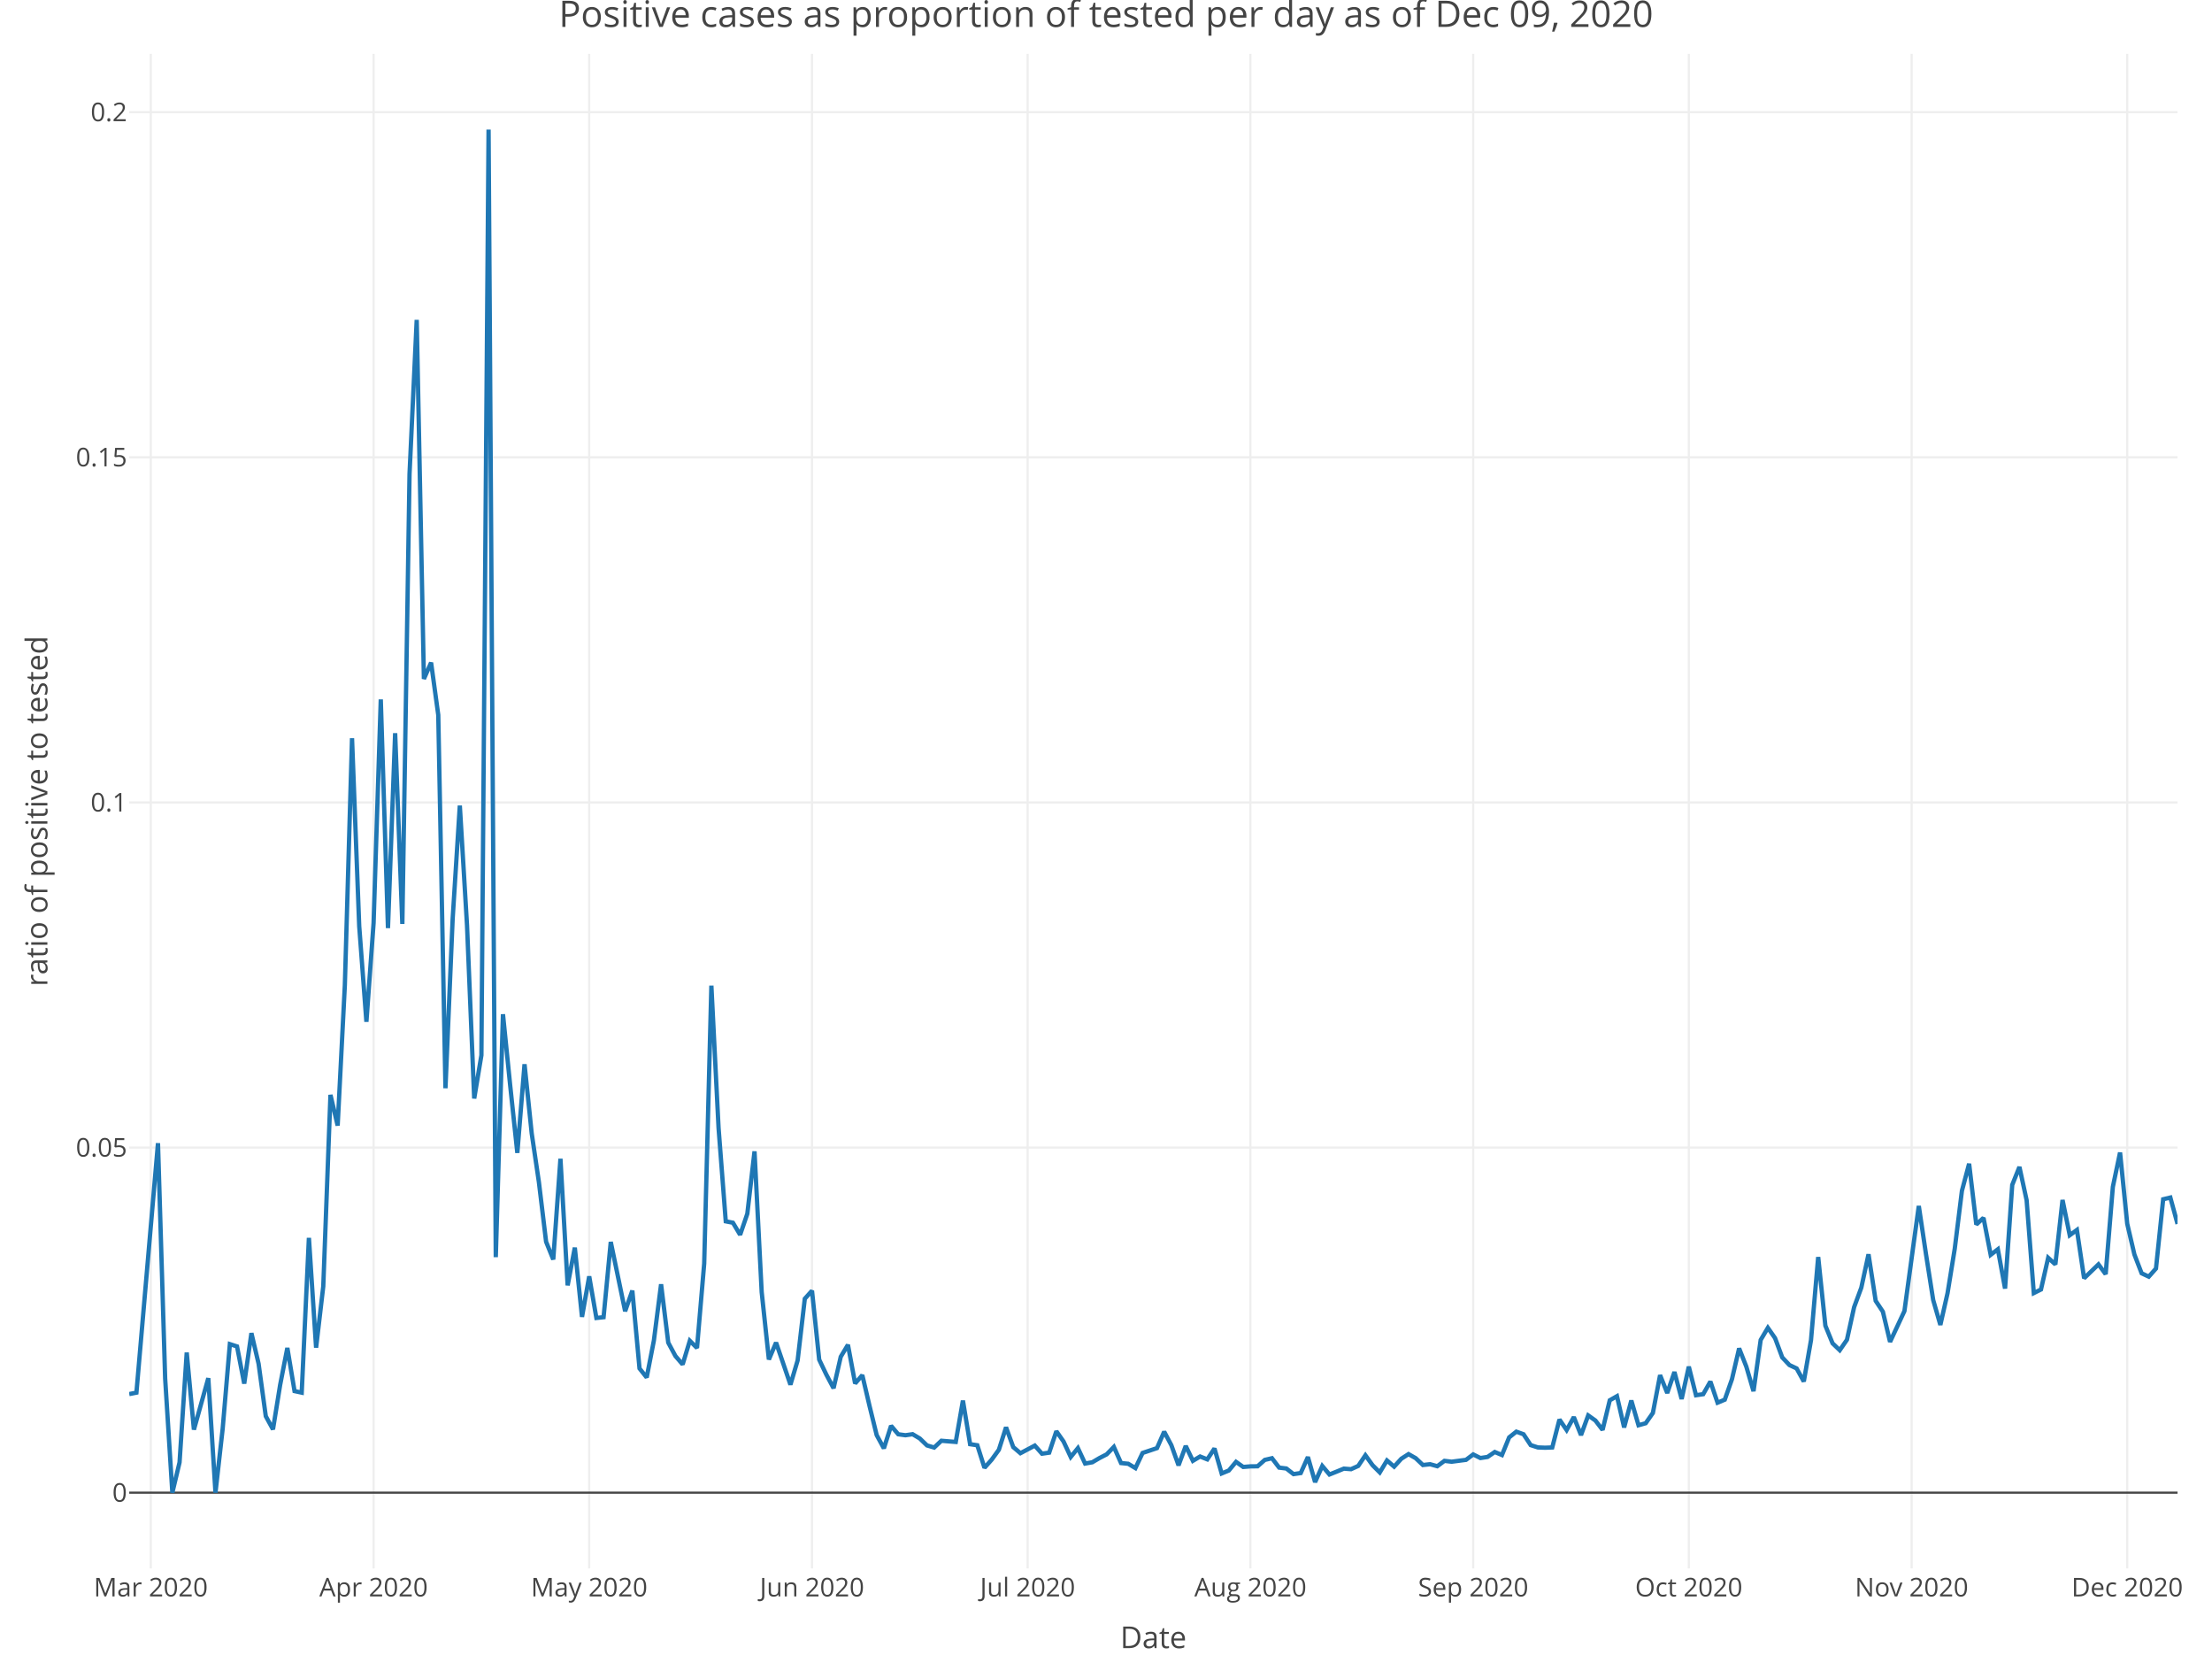
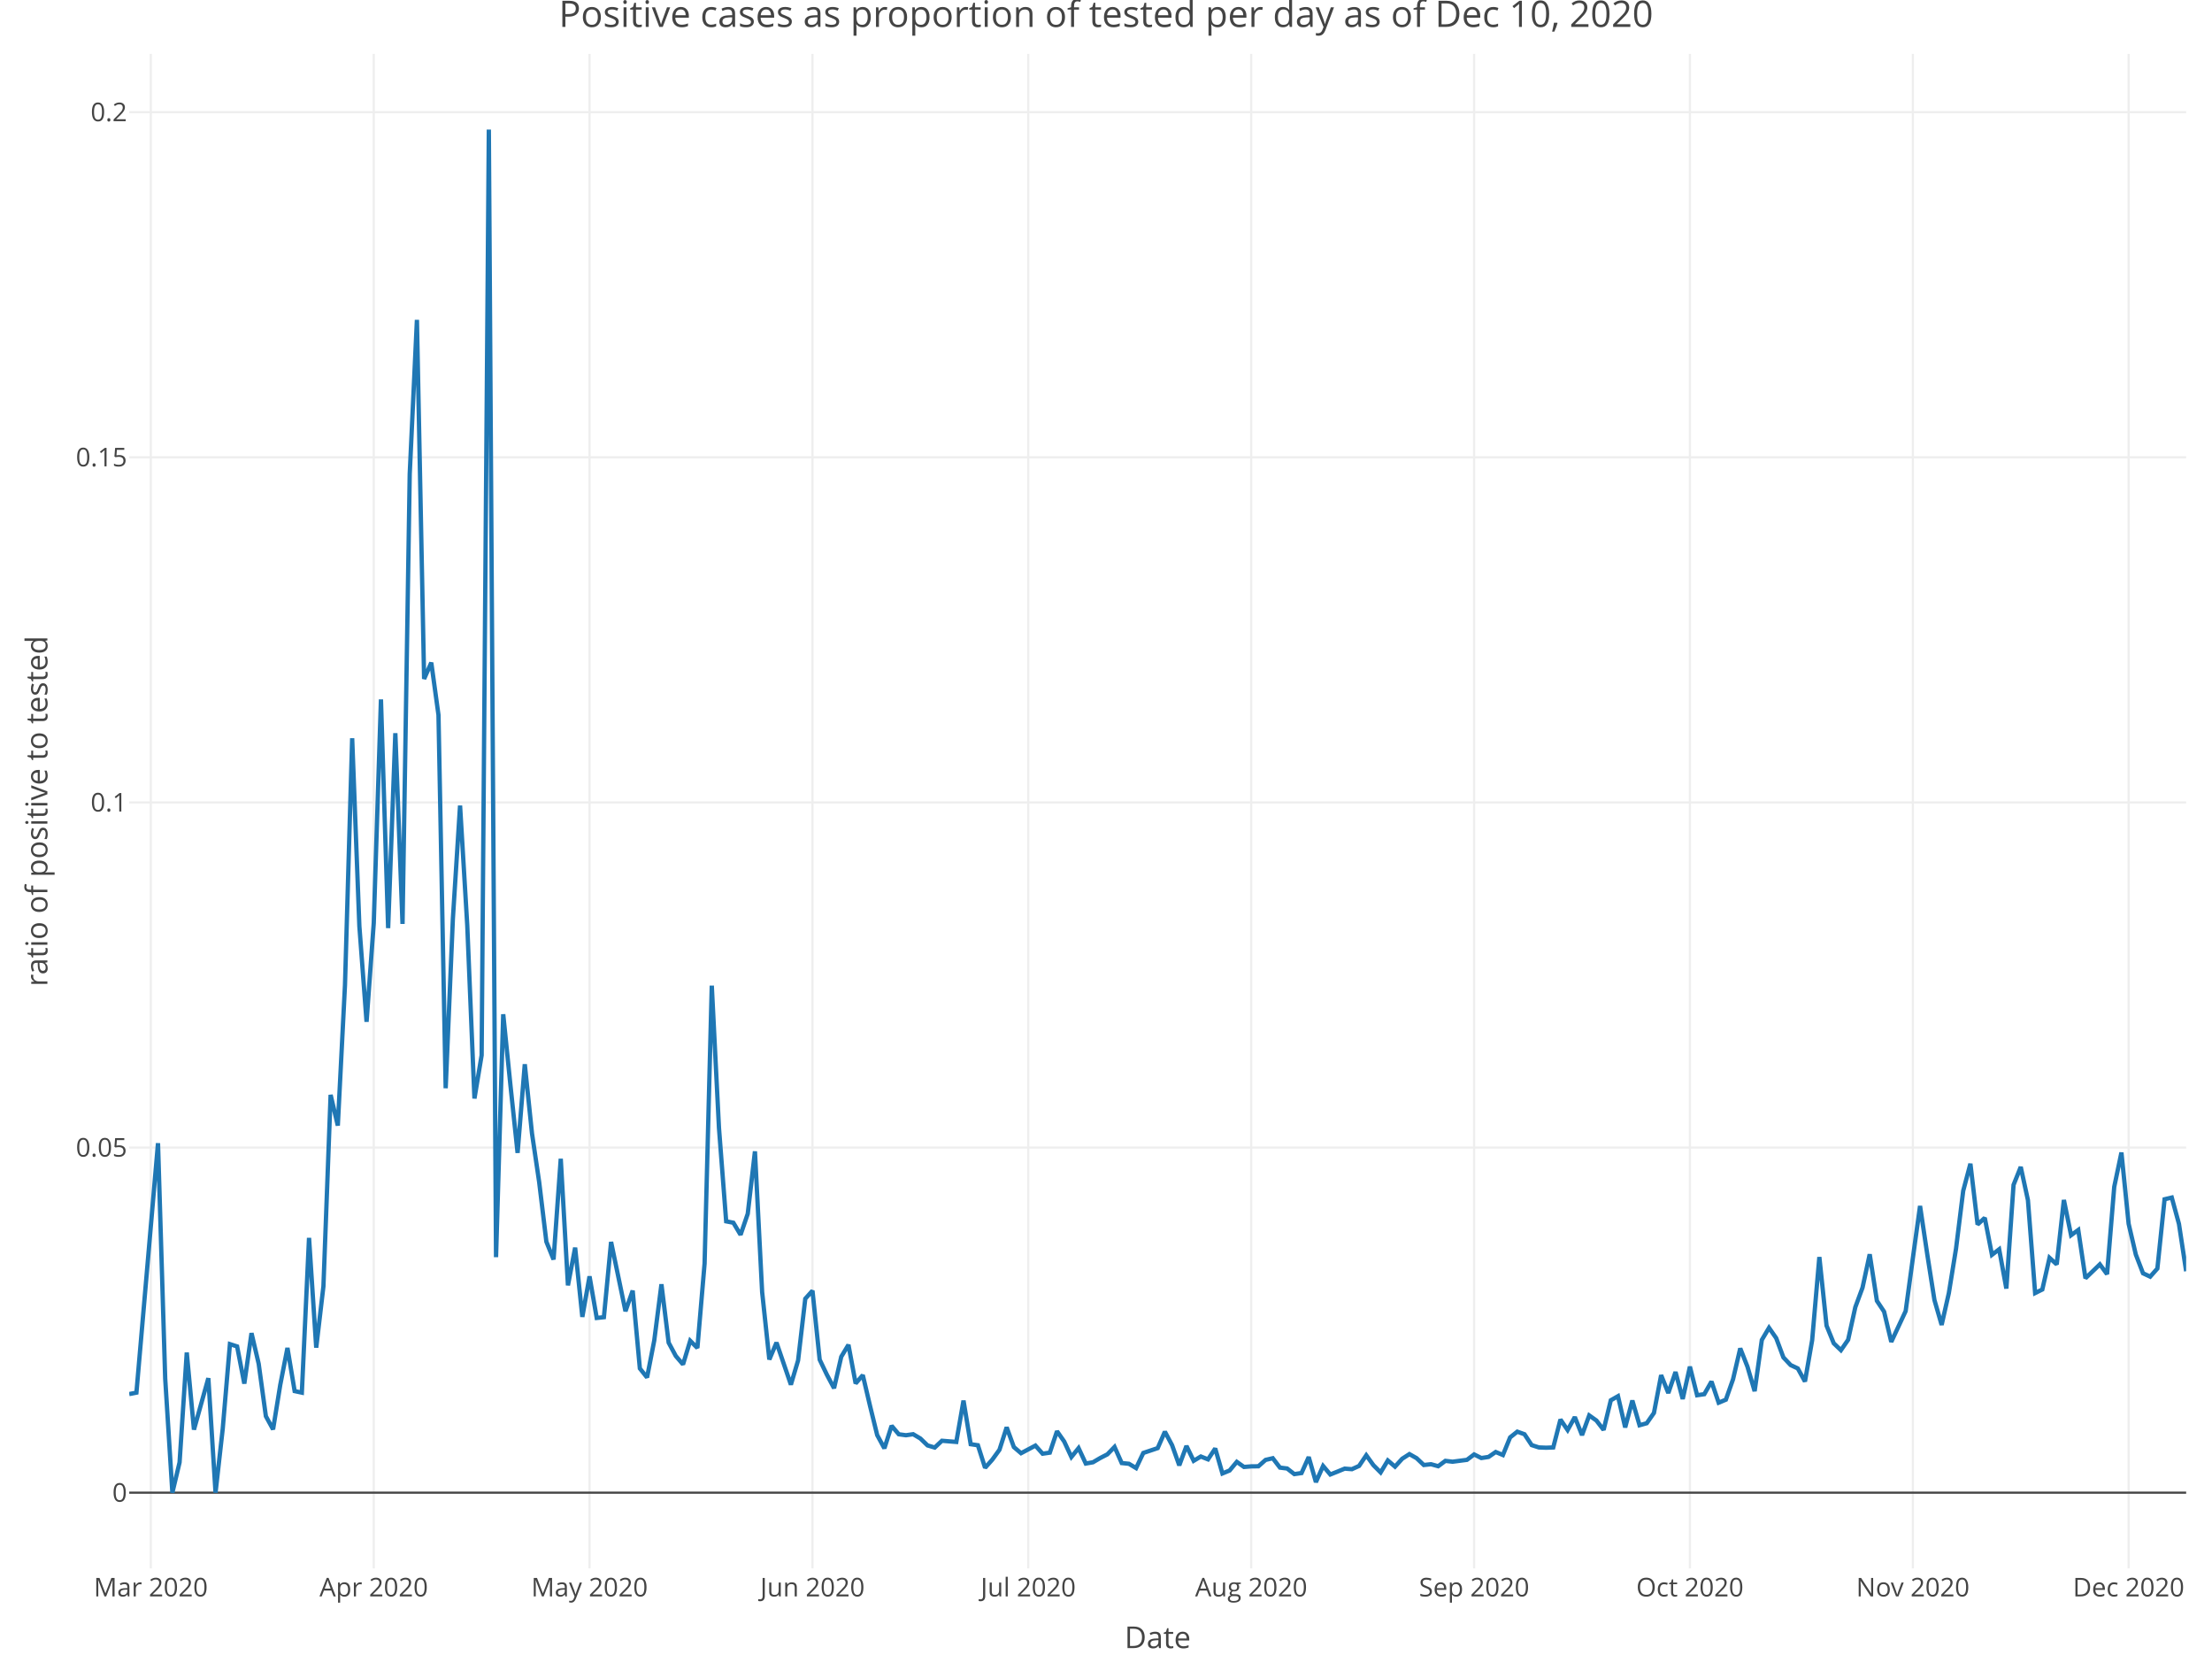
<svg xmlns="http://www.w3.org/2000/svg" class="main-svg" width="1027" height="768" style="" viewBox="0 0 1027 768">
  <rect x="0" y="0" width="1027" height="768" style="fill: rgb(255, 255, 255); fill-opacity: 1;" />
-   <defs id="defs-a46f1d">
+   <defs id="defs-98731b">
    <g class="clips">
-       <clipPath id="clipa46f1dxyplot" class="plotclip">
-         <rect width="951" height="703" />
+       <clipPath id="clip98731bxyplot" class="plotclip">
+         <rect width="955" height="703" />
      </clipPath>
-       <clipPath class="axesclip" id="clipa46f1dx">
-         <rect x="60" y="0" width="951" height="768" />
+       <clipPath class="axesclip" id="clip98731bx">
+         <rect x="60" y="0" width="955" height="768" />
      </clipPath>
-       <clipPath class="axesclip" id="clipa46f1dy">
+       <clipPath class="axesclip" id="clip98731by">
        <rect x="0" y="25" width="1027" height="703" />
      </clipPath>
-       <clipPath class="axesclip" id="clipa46f1dxy">
-         <rect x="60" y="25" width="951" height="703" />
+       <clipPath class="axesclip" id="clip98731bxy">
+         <rect x="60" y="25" width="955" height="703" />
      </clipPath>
    </g>
    <g class="gradients" />
  </defs>
  <g class="bglayer" />
  <g class="layer-below">
    <g class="imagelayer" />
    <g class="shapelayer" />
  </g>
  <g class="cartesianlayer">
    <g class="subplot xy">
      <g class="layer-subplot">
        <g class="shapelayer" />
        <g class="imagelayer" />
      </g>
      <g class="gridlayer">
        <g class="x">
-           <path class="xgrid crisp" transform="translate(70.01,0)" d="M0,25v703" style="stroke: rgb(238, 238, 238); stroke-opacity: 1; stroke-width: 1px;" />
-           <path class="xgrid crisp" transform="translate(173.45,0)" d="M0,25v703" style="stroke: rgb(238, 238, 238); stroke-opacity: 1; stroke-width: 1px;" />
-           <path class="xgrid crisp" transform="translate(273.56,0)" d="M0,25v703" style="stroke: rgb(238, 238, 238); stroke-opacity: 1; stroke-width: 1px;" />
-           <path class="xgrid crisp" transform="translate(377,0)" d="M0,25v703" style="stroke: rgb(238, 238, 238); stroke-opacity: 1; stroke-width: 1px;" />
-           <path class="xgrid crisp" transform="translate(477.11,0)" d="M0,25v703" style="stroke: rgb(238, 238, 238); stroke-opacity: 1; stroke-width: 1px;" />
-           <path class="xgrid crisp" transform="translate(580.55,0)" d="M0,25v703" style="stroke: rgb(238, 238, 238); stroke-opacity: 1; stroke-width: 1px;" />
-           <path class="xgrid crisp" transform="translate(683.99,0)" d="M0,25v703" style="stroke: rgb(238, 238, 238); stroke-opacity: 1; stroke-width: 1px;" />
-           <path class="xgrid crisp" transform="translate(784.09,0)" d="M0,25v703" style="stroke: rgb(238, 238, 238); stroke-opacity: 1; stroke-width: 1px;" />
-           <path class="xgrid crisp" transform="translate(887.54,0)" d="M0,25v703" style="stroke: rgb(238, 238, 238); stroke-opacity: 1; stroke-width: 1px;" />
-           <path class="xgrid crisp" transform="translate(987.64,0)" d="M0,25v703" style="stroke: rgb(238, 238, 238); stroke-opacity: 1; stroke-width: 1px;" />
+           <path class="xgrid crisp" transform="translate(70.02,0)" d="M0,25v703" style="stroke: rgb(238, 238, 238); stroke-opacity: 1; stroke-width: 1px;" />
+           <path class="xgrid crisp" transform="translate(173.53,0)" d="M0,25v703" style="stroke: rgb(238, 238, 238); stroke-opacity: 1; stroke-width: 1px;" />
+           <path class="xgrid crisp" transform="translate(273.71,0)" d="M0,25v703" style="stroke: rgb(238, 238, 238); stroke-opacity: 1; stroke-width: 1px;" />
+           <path class="xgrid crisp" transform="translate(377.22,0)" d="M0,25v703" style="stroke: rgb(238, 238, 238); stroke-opacity: 1; stroke-width: 1px;" />
+           <path class="xgrid crisp" transform="translate(477.4,0)" d="M0,25v703" style="stroke: rgb(238, 238, 238); stroke-opacity: 1; stroke-width: 1px;" />
+           <path class="xgrid crisp" transform="translate(580.91,0)" d="M0,25v703" style="stroke: rgb(238, 238, 238); stroke-opacity: 1; stroke-width: 1px;" />
+           <path class="xgrid crisp" transform="translate(684.42,0)" d="M0,25v703" style="stroke: rgb(238, 238, 238); stroke-opacity: 1; stroke-width: 1px;" />
+           <path class="xgrid crisp" transform="translate(784.6,0)" d="M0,25v703" style="stroke: rgb(238, 238, 238); stroke-opacity: 1; stroke-width: 1px;" />
+           <path class="xgrid crisp" transform="translate(888.11,0)" d="M0,25v703" style="stroke: rgb(238, 238, 238); stroke-opacity: 1; stroke-width: 1px;" />
+           <path class="xgrid crisp" transform="translate(988.29,0)" d="M0,25v703" style="stroke: rgb(238, 238, 238); stroke-opacity: 1; stroke-width: 1px;" />
        </g>
        <g class="y">
-           <path class="ygrid crisp" transform="translate(0,532.65)" d="M60,0h951" style="stroke: rgb(238, 238, 238); stroke-opacity: 1; stroke-width: 1px;" />
-           <path class="ygrid crisp" transform="translate(0,372.46)" d="M60,0h951" style="stroke: rgb(238, 238, 238); stroke-opacity: 1; stroke-width: 1px;" />
-           <path class="ygrid crisp" transform="translate(0,212.26)" d="M60,0h951" style="stroke: rgb(238, 238, 238); stroke-opacity: 1; stroke-width: 1px;" />
-           <path class="ygrid crisp" transform="translate(0,52.06)" d="M60,0h951" style="stroke: rgb(238, 238, 238); stroke-opacity: 1; stroke-width: 1px;" />
+           <path class="ygrid crisp" transform="translate(0,532.65)" d="M60,0h955" style="stroke: rgb(238, 238, 238); stroke-opacity: 1; stroke-width: 1px;" />
+           <path class="ygrid crisp" transform="translate(0,372.46)" d="M60,0h955" style="stroke: rgb(238, 238, 238); stroke-opacity: 1; stroke-width: 1px;" />
+           <path class="ygrid crisp" transform="translate(0,212.26)" d="M60,0h955" style="stroke: rgb(238, 238, 238); stroke-opacity: 1; stroke-width: 1px;" />
+           <path class="ygrid crisp" transform="translate(0,52.06)" d="M60,0h955" style="stroke: rgb(238, 238, 238); stroke-opacity: 1; stroke-width: 1px;" />
        </g>
      </g>
      <g class="zerolinelayer">
-         <path class="yzl zl crisp" transform="translate(0,692.85)" d="M60,0h951" style="stroke: rgb(68, 68, 68); stroke-opacity: 1; stroke-width: 1px;" />
+         <path class="yzl zl crisp" transform="translate(0,692.85)" d="M60,0h955" style="stroke: rgb(68, 68, 68); stroke-opacity: 1; stroke-width: 1px;" />
      </g>
      <path class="xlines-below" />
      <path class="ylines-below" />
      <g class="overlines-below" />
      <g class="xaxislayer-below" />
      <g class="yaxislayer-below" />
      <g class="overaxes-below" />
-       <g class="plot" transform="translate(60, 25)" clip-path="url('#clipa46f1dxyplot')">
+       <g class="plot" transform="translate(60, 25)" clip-path="url('#clip98731bxyplot')">
        <g class="scatterlayer mlayer">
-           <g class="trace scatter trace44d7d1" style="stroke-miterlimit: 2; opacity: 1;">
+           <g class="trace scatter trace92371b" style="stroke-miterlimit: 2; opacity: 1;">
            <g class="fills" />
            <g class="errorbars" />
            <g class="lines">
-               <path class="js-line" d="M0,622.08L3.34,621.42L13.35,505.63L16.68,614.89L20.02,667.85L23.36,653.8L26.69,602.8L30.03,638.59L36.71,614.7L40.04,667.85L43.38,638.18L46.72,598.9L50.05,599.97L53.39,617.23L56.73,593.79L60.06,608L63.4,632.36L66.74,638.47L70.07,617.81L73.41,600.66L76.75,620.7L80.08,621.42L83.42,549.58L86.76,600.54L90.09,572.07L93.43,483.2L96.77,497.46L100.11,432.27L103.44,317.67L106.78,404.9L110.12,449.29L113.45,403.44L116.79,299.64L120.13,405.8L123.46,315.31L126.8,403.85L130.14,194.99L133.47,123.47L136.81,290.13L140.15,282.57L143.48,306.88L146.82,480.13L150.16,401.54L153.49,348.91L156.83,404.5L160.17,484.89L163.51,464.79L166.84,35.15L170.18,558.54L173.52,445.78L176.85,478.64L180.19,510.14L183.53,468.98L186.86,501.07L190.2,523.68L193.54,551.37L196.87,559.61L200.21,512.85L203.55,571.63L206.88,554.1L210.22,586.26L213.56,567.44L216.89,586.75L220.23,586.4L223.57,551.47L230.24,583.63L233.58,574.06L236.92,610.19L240.25,614.38L243.59,597.21L246.93,571.12L250.26,598.21L253.6,604.43L256.94,608.32L260.27,597.34L263.61,600.68L266.95,561.46L270.28,432.5L273.62,498.58L276.96,541.9L280.29,542.55L283.63,548.15L286.97,538.38L290.31,509.42L293.64,574.73L296.98,606.03L300.32,598.19L306.99,617.71L310.33,606.46L313.66,577.83L317,574.11L320.34,606.1L323.67,613.07L327.01,619.36L330.35,604.76L333.68,599.22L337.02,617.15L340.36,613.3L343.69,627.52L347.03,641.13L350.37,647.27L353.71,636.81L357.04,640.74L360.38,641.19L363.72,640.71L367.05,642.7L370.39,645.92L373.73,646.9L377.06,643.75L383.74,644.3L387.07,625.1L390.41,645.35L393.75,645.84L397.08,656.3L400.42,652.54L403.76,647.93L407.09,637.5L410.43,646.68L413.77,649.53L420.44,646L423.78,649.76L427.12,649.27L430.45,639.33L433.79,644.1L437.13,651.29L440.46,647.16L443.8,654.33L447.14,653.74L450.47,651.78L453.81,650.06L457.15,646.61L460.48,654.1L463.82,654.43L467.16,656.44L470.49,649.41L477.17,647.17L480.51,639.54L483.84,645.81L487.18,655.16L490.52,646.16L493.85,653.06L497.19,651.06L500.53,652.39L503.86,647.33L507.2,658.93L510.54,657.55L513.87,653.55L517.21,655.91L520.55,655.64L523.88,655.6L527.22,652.64L530.56,651.86L533.89,656.22L537.23,656.63L540.57,659.23L543.91,658.74L547.24,651.31L550.58,662.95L553.92,655.46L557.25,659.41L560.59,658.07L563.93,656.69L567.26,656.95L570.6,655.44L573.94,650.49L577.27,655.11L580.61,658.45L583.95,652.9L587.28,655.77L590.62,652.09L593.96,649.95L597.29,651.84L600.63,655.01L603.97,654.64L607.31,655.57L610.64,653.08L613.98,653.48L620.65,652.61L623.99,650.1L627.33,651.77L630.66,651.26L634,648.97L637.34,650.37L640.67,642.19L644.01,639.53L647.35,640.73L650.68,645.77L654.02,646.85L657.36,646.98L660.69,646.86L664.03,633.9L667.37,638.78L670.71,632.76L674.04,641.13L677.38,631.99L680.72,634.36L684.05,638.71L687.39,624.97L690.73,623.07L694.06,637.56L697.4,625.07L700.74,636.55L704.07,635.62L707.41,630.84L710.75,613.3L714.08,621.6L717.42,611.84L720.76,624.37L724.09,609.35L727.43,622.62L730.77,622.13L734.11,616.26L737.44,626.08L740.78,624.69L744.12,615.19L747.45,600.87L750.79,609.34L754.13,620.74L757.46,596.96L760.8,591.32L764.14,596.12L767.47,605.07L770.81,608.61L774.15,610.18L777.48,616.24L780.82,597.06L784.16,558.47L787.49,590.32L790.83,598.51L794.17,601.72L797.51,596.88L800.84,581.74L804.18,572.69L807.52,557.19L810.85,578.81L814.19,583.84L817.53,597.85L824.2,583.55L827.54,559.02L830.87,534.77L834.21,557.15L837.55,578.42L840.88,589.98L844.22,575.25L847.56,554.62L850.89,527.74L854.23,515.16L857.57,543.38L860.91,540.29L864.24,557.44L867.58,554.88L870.92,573.11L874.25,525L877.59,516.66L880.93,532.08L884.26,575.19L887.6,573.54L890.94,558.83L894.27,561.9L897.61,531.98L900.95,548.35L904.28,545.91L907.62,568.32L914.29,561.88L917.63,566.43L920.97,525.89L924.31,509.97L927.64,543.03L930.98,557.32L934.32,566.01L937.65,567.58L940.99,563.81L944.33,531.65L947.66,530.86L951,543.11" style="vector-effect: non-scaling-stroke; fill: none; stroke: rgb(31, 119, 180); stroke-opacity: 1; stroke-width: 2px; opacity: 1;" />
+               <path class="js-line" d="M0,622.08L3.34,621.42L13.36,505.63L16.7,614.89L20.03,667.85L23.37,653.8L26.71,602.8L30.05,638.59L36.73,614.7L40.07,667.85L43.41,638.18L46.75,598.9L50.09,599.97L53.43,617.23L56.77,593.79L60.1,608L63.44,632.36L66.78,638.47L70.12,617.81L73.46,600.66L76.8,620.7L80.14,621.42L83.48,549.58L86.82,600.54L90.16,572.07L93.5,483.2L96.84,497.46L100.17,432.27L103.51,317.67L106.85,404.9L110.19,449.29L113.53,403.44L116.87,299.64L120.21,405.8L123.55,315.31L126.89,403.85L130.23,194.99L133.57,123.47L136.91,290.13L140.24,282.57L143.58,306.88L146.92,480.13L150.26,401.54L153.6,348.91L156.94,404.5L160.28,484.89L163.62,464.79L166.96,35.15L170.3,558.54L173.64,445.78L176.98,478.64L180.31,510.14L183.65,468.98L186.99,501.07L190.33,523.68L193.67,551.37L197.01,559.61L200.35,512.85L203.69,571.63L207.03,554.1L210.37,586.26L213.71,567.44L217.05,586.75L220.38,586.4L223.72,551.47L230.4,583.63L233.74,574.06L237.08,610.19L240.42,614.38L243.76,597.21L247.1,571.12L250.44,598.21L253.78,604.43L257.12,608.32L260.45,597.34L263.79,600.68L267.13,561.46L270.47,432.5L273.81,498.58L277.15,541.9L280.49,542.55L283.83,548.15L287.17,538.38L290.51,509.42L293.85,574.73L297.19,606.03L300.52,598.19L307.2,617.71L310.54,606.46L313.88,577.83L317.22,574.11L320.56,606.1L323.9,613.07L327.24,619.36L330.58,604.76L333.92,599.22L337.26,617.15L340.59,613.3L343.93,627.52L347.27,641.13L350.61,647.27L353.95,636.81L357.29,640.74L360.63,641.19L363.97,640.71L367.31,642.7L370.65,645.92L373.99,646.9L377.33,643.75L384,644.3L387.34,625.1L390.68,645.35L394.02,645.84L397.36,656.3L400.7,652.54L404.04,647.93L407.38,637.5L410.72,646.68L414.06,649.53L420.73,646L424.07,649.76L427.41,649.27L430.75,639.33L434.09,644.1L437.43,651.29L440.77,647.16L444.11,654.33L447.45,653.74L450.79,651.78L454.13,650.06L457.47,646.61L460.8,654.1L464.14,654.43L467.48,656.44L470.82,649.41L477.5,647.17L480.84,639.54L484.18,645.81L487.52,655.16L490.86,646.16L494.2,653.06L497.53,651.06L500.87,652.39L504.21,647.33L507.55,658.93L510.89,657.55L514.23,653.55L517.57,655.91L520.91,655.64L524.25,655.6L527.59,652.64L530.93,651.86L534.27,656.22L537.6,656.63L540.94,659.23L544.28,658.74L547.62,651.31L550.96,662.95L554.3,655.46L557.64,659.41L560.98,658.07L564.32,656.69L567.66,656.95L571,655.44L574.34,650.49L577.67,655.11L581.01,658.45L584.35,652.9L587.69,655.77L591.03,652.09L594.37,649.95L597.71,651.84L601.05,655.01L604.39,654.64L607.73,655.57L611.07,653.08L614.41,653.48L621.08,652.61L624.42,650.1L627.76,651.77L631.1,651.26L634.44,648.97L637.78,650.37L641.12,642.19L644.46,639.53L647.8,640.73L651.14,645.77L654.48,646.85L657.81,646.98L661.15,646.86L664.49,633.9L667.83,638.78L671.17,632.76L674.51,641.13L677.85,631.99L681.19,634.36L684.53,638.71L687.87,624.97L691.21,623.07L694.55,637.56L697.88,625.07L701.22,636.55L704.56,635.62L707.9,630.84L711.24,613.3L714.58,621.6L717.92,611.84L721.26,624.37L724.6,609.35L727.94,622.62L731.28,622.13L734.62,616.26L737.95,626.08L741.29,624.69L744.63,615.19L747.97,600.87L751.31,609.34L754.65,620.74L757.99,596.96L761.33,591.32L764.67,596.12L768.01,605.07L771.35,608.61L774.69,610.18L778.02,616.24L781.36,597.06L784.7,558.47L788.04,590.32L791.38,598.51L794.72,601.72L798.06,596.88L801.4,581.74L804.74,572.69L808.08,557.19L811.42,578.81L814.76,583.84L818.09,597.85L824.77,583.55L828.11,559.02L831.45,534.77L834.79,557.15L838.13,578.42L841.47,589.98L844.81,575.25L848.15,554.62L851.49,527.74L854.83,515.16L858.16,543.38L861.5,540.29L864.84,557.44L868.18,554.88L871.52,573.11L874.86,525L878.2,516.66L881.54,532.08L884.88,575.19L888.22,573.54L891.56,558.83L894.9,561.9L898.23,531.98L901.57,548.35L904.91,545.91L908.25,568.32L914.93,561.88L918.27,566.43L921.61,525.89L924.95,509.97L928.29,543.03L931.63,557.32L934.97,566.01L938.3,567.58L941.64,563.81L944.98,531.65L948.32,530.86L951.66,543.11L955,565.06" style="vector-effect: non-scaling-stroke; fill: none; stroke: rgb(31, 119, 180); stroke-opacity: 1; stroke-width: 2px; opacity: 1;" />
            </g>
            <g class="points" />
            <g class="text" />
          </g>
        </g>
      </g>
      <g class="overplot" />
      <path class="xlines-above crisp" d="M0,0" style="fill: none;" />
      <path class="ylines-above crisp" d="M0,0" style="fill: none;" />
      <g class="overlines-above" />
      <g class="xaxislayer-above">
        <g class="xtick">
-           <text text-anchor="middle" x="0" y="741" transform="translate(70.01,0)" style="font-family: 'Open Sans', verdana, arial, sans-serif; font-size: 12px; fill: rgb(68, 68, 68); fill-opacity: 1; white-space: pre;">Mar 2020</text>
+           <text text-anchor="middle" x="0" y="741" transform="translate(70.02,0)" style="font-family: 'Open Sans', verdana, arial, sans-serif; font-size: 12px; fill: rgb(68, 68, 68); fill-opacity: 1; white-space: pre;">Mar 2020</text>
        </g>
        <g class="xtick">
-           <text text-anchor="middle" x="0" y="741" transform="translate(173.45,0)" style="font-family: 'Open Sans', verdana, arial, sans-serif; font-size: 12px; fill: rgb(68, 68, 68); fill-opacity: 1; white-space: pre;">Apr 2020</text>
+           <text text-anchor="middle" x="0" y="741" transform="translate(173.53,0)" style="font-family: 'Open Sans', verdana, arial, sans-serif; font-size: 12px; fill: rgb(68, 68, 68); fill-opacity: 1; white-space: pre;">Apr 2020</text>
        </g>
        <g class="xtick">
-           <text text-anchor="middle" x="0" y="741" transform="translate(273.56,0)" style="font-family: 'Open Sans', verdana, arial, sans-serif; font-size: 12px; fill: rgb(68, 68, 68); fill-opacity: 1; white-space: pre;">May 2020</text>
+           <text text-anchor="middle" x="0" y="741" transform="translate(273.71,0)" style="font-family: 'Open Sans', verdana, arial, sans-serif; font-size: 12px; fill: rgb(68, 68, 68); fill-opacity: 1; white-space: pre;">May 2020</text>
        </g>
        <g class="xtick">
-           <text text-anchor="middle" x="0" y="741" transform="translate(377,0)" style="font-family: 'Open Sans', verdana, arial, sans-serif; font-size: 12px; fill: rgb(68, 68, 68); fill-opacity: 1; white-space: pre;">Jun 2020</text>
+           <text text-anchor="middle" x="0" y="741" transform="translate(377.22,0)" style="font-family: 'Open Sans', verdana, arial, sans-serif; font-size: 12px; fill: rgb(68, 68, 68); fill-opacity: 1; white-space: pre;">Jun 2020</text>
        </g>
        <g class="xtick">
-           <text text-anchor="middle" x="0" y="741" transform="translate(477.11,0)" style="font-family: 'Open Sans', verdana, arial, sans-serif; font-size: 12px; fill: rgb(68, 68, 68); fill-opacity: 1; white-space: pre;">Jul 2020</text>
+           <text text-anchor="middle" x="0" y="741" transform="translate(477.4,0)" style="font-family: 'Open Sans', verdana, arial, sans-serif; font-size: 12px; fill: rgb(68, 68, 68); fill-opacity: 1; white-space: pre;">Jul 2020</text>
        </g>
        <g class="xtick">
-           <text text-anchor="middle" x="0" y="741" transform="translate(580.55,0)" style="font-family: 'Open Sans', verdana, arial, sans-serif; font-size: 12px; fill: rgb(68, 68, 68); fill-opacity: 1; white-space: pre;">Aug 2020</text>
+           <text text-anchor="middle" x="0" y="741" transform="translate(580.91,0)" style="font-family: 'Open Sans', verdana, arial, sans-serif; font-size: 12px; fill: rgb(68, 68, 68); fill-opacity: 1; white-space: pre;">Aug 2020</text>
        </g>
        <g class="xtick">
-           <text text-anchor="middle" x="0" y="741" transform="translate(683.99,0)" style="font-family: 'Open Sans', verdana, arial, sans-serif; font-size: 12px; fill: rgb(68, 68, 68); fill-opacity: 1; white-space: pre;">Sep 2020</text>
+           <text text-anchor="middle" x="0" y="741" transform="translate(684.42,0)" style="font-family: 'Open Sans', verdana, arial, sans-serif; font-size: 12px; fill: rgb(68, 68, 68); fill-opacity: 1; white-space: pre;">Sep 2020</text>
        </g>
        <g class="xtick">
-           <text text-anchor="middle" x="0" y="741" transform="translate(784.09,0)" style="font-family: 'Open Sans', verdana, arial, sans-serif; font-size: 12px; fill: rgb(68, 68, 68); fill-opacity: 1; white-space: pre;">Oct 2020</text>
+           <text text-anchor="middle" x="0" y="741" transform="translate(784.6,0)" style="font-family: 'Open Sans', verdana, arial, sans-serif; font-size: 12px; fill: rgb(68, 68, 68); fill-opacity: 1; white-space: pre;">Oct 2020</text>
        </g>
        <g class="xtick">
-           <text text-anchor="middle" x="0" y="741" transform="translate(887.54,0)" style="font-family: 'Open Sans', verdana, arial, sans-serif; font-size: 12px; fill: rgb(68, 68, 68); fill-opacity: 1; white-space: pre;">Nov 2020</text>
+           <text text-anchor="middle" x="0" y="741" transform="translate(888.11,0)" style="font-family: 'Open Sans', verdana, arial, sans-serif; font-size: 12px; fill: rgb(68, 68, 68); fill-opacity: 1; white-space: pre;">Nov 2020</text>
        </g>
        <g class="xtick">
-           <text text-anchor="middle" x="0" y="741" transform="translate(987.64,0)" style="font-family: 'Open Sans', verdana, arial, sans-serif; font-size: 12px; fill: rgb(68, 68, 68); fill-opacity: 1; white-space: pre;">Dec 2020</text>
+           <text text-anchor="middle" x="0" y="741" transform="translate(988.29,0)" style="font-family: 'Open Sans', verdana, arial, sans-serif; font-size: 12px; fill: rgb(68, 68, 68); fill-opacity: 1; white-space: pre;">Dec 2020</text>
        </g>
      </g>
      <g class="yaxislayer-above">
        <g class="ytick">
          <text text-anchor="end" x="59" y="4.2" transform="translate(0,692.85)" style="font-family: 'Open Sans', verdana, arial, sans-serif; font-size: 12px; fill: rgb(68, 68, 68); fill-opacity: 1; white-space: pre;">0</text>
        </g>
        <g class="ytick">
          <text text-anchor="end" x="59" y="4.2" transform="translate(0,532.65)" style="font-family: 'Open Sans', verdana, arial, sans-serif; font-size: 12px; fill: rgb(68, 68, 68); fill-opacity: 1; white-space: pre;">0.05</text>
        </g>
        <g class="ytick">
          <text text-anchor="end" x="59" y="4.2" transform="translate(0,372.46)" style="font-family: 'Open Sans', verdana, arial, sans-serif; font-size: 12px; fill: rgb(68, 68, 68); fill-opacity: 1; white-space: pre;">0.1</text>
        </g>
        <g class="ytick">
          <text text-anchor="end" x="59" y="4.2" transform="translate(0,212.26)" style="font-family: 'Open Sans', verdana, arial, sans-serif; font-size: 12px; fill: rgb(68, 68, 68); fill-opacity: 1; white-space: pre;">0.15</text>
        </g>
        <g class="ytick">
          <text text-anchor="end" x="59" y="4.2" transform="translate(0,52.06)" style="font-family: 'Open Sans', verdana, arial, sans-serif; font-size: 12px; fill: rgb(68, 68, 68); fill-opacity: 1; white-space: pre;">0.2</text>
        </g>
      </g>
      <g class="overaxes-above" />
    </g>
  </g>
  <g class="polarlayer" />
  <g class="ternarylayer" />
  <g class="geolayer" />
  <g class="funnelarealayer" />
  <g class="pielayer" />
  <g class="treemaplayer" />
  <g class="sunburstlayer" />
  <g class="glimages" />
-   <defs id="topdefs-a46f1d">
+   <defs id="topdefs-98731b">
    <g class="clips" />
  </defs>
  <g class="layer-above">
    <g class="imagelayer" />
    <g class="shapelayer" />
  </g>
  <g class="infolayer">
    <g class="g-gtitle">
-       <text class="gtitle" x="513.5" y="12.5" text-anchor="middle" dy="0em" style="font-family: 'Open Sans', verdana, arial, sans-serif; font-size: 17px; fill: rgb(68, 68, 68); opacity: 1; font-weight: normal; white-space: pre;">Positive cases as proportion of tested per day as of Dec 09, 2020</text>
+       <text class="gtitle" x="513.5" y="12.5" text-anchor="middle" dy="0em" style="font-family: 'Open Sans', verdana, arial, sans-serif; font-size: 17px; fill: rgb(68, 68, 68); opacity: 1; font-weight: normal; white-space: pre;">Positive cases as proportion of tested per day as of Dec 10, 2020</text>
    </g>
    <g class="g-xtitle" transform="translate(0,-15)">
-       <text class="xtitle" x="535.5" y="780" text-anchor="middle" style="font-family: 'Open Sans', verdana, arial, sans-serif; font-size: 14px; fill: rgb(68, 68, 68); opacity: 1; font-weight: normal; white-space: pre;">Date</text>
+       <text class="xtitle" x="537.5" y="780" text-anchor="middle" style="font-family: 'Open Sans', verdana, arial, sans-serif; font-size: 14px; fill: rgb(68, 68, 68); opacity: 1; font-weight: normal; white-space: pre;">Date</text>
    </g>
    <g class="g-ytitle">
      <text class="ytitle" transform="rotate(-90,22,376.5)" x="22" y="376.5" text-anchor="middle" style="font-family: 'Open Sans', verdana, arial, sans-serif; font-size: 14px; fill: rgb(68, 68, 68); opacity: 1; font-weight: normal; white-space: pre;">ratio of positive to tested</text>
    </g>
  </g>
</svg>
